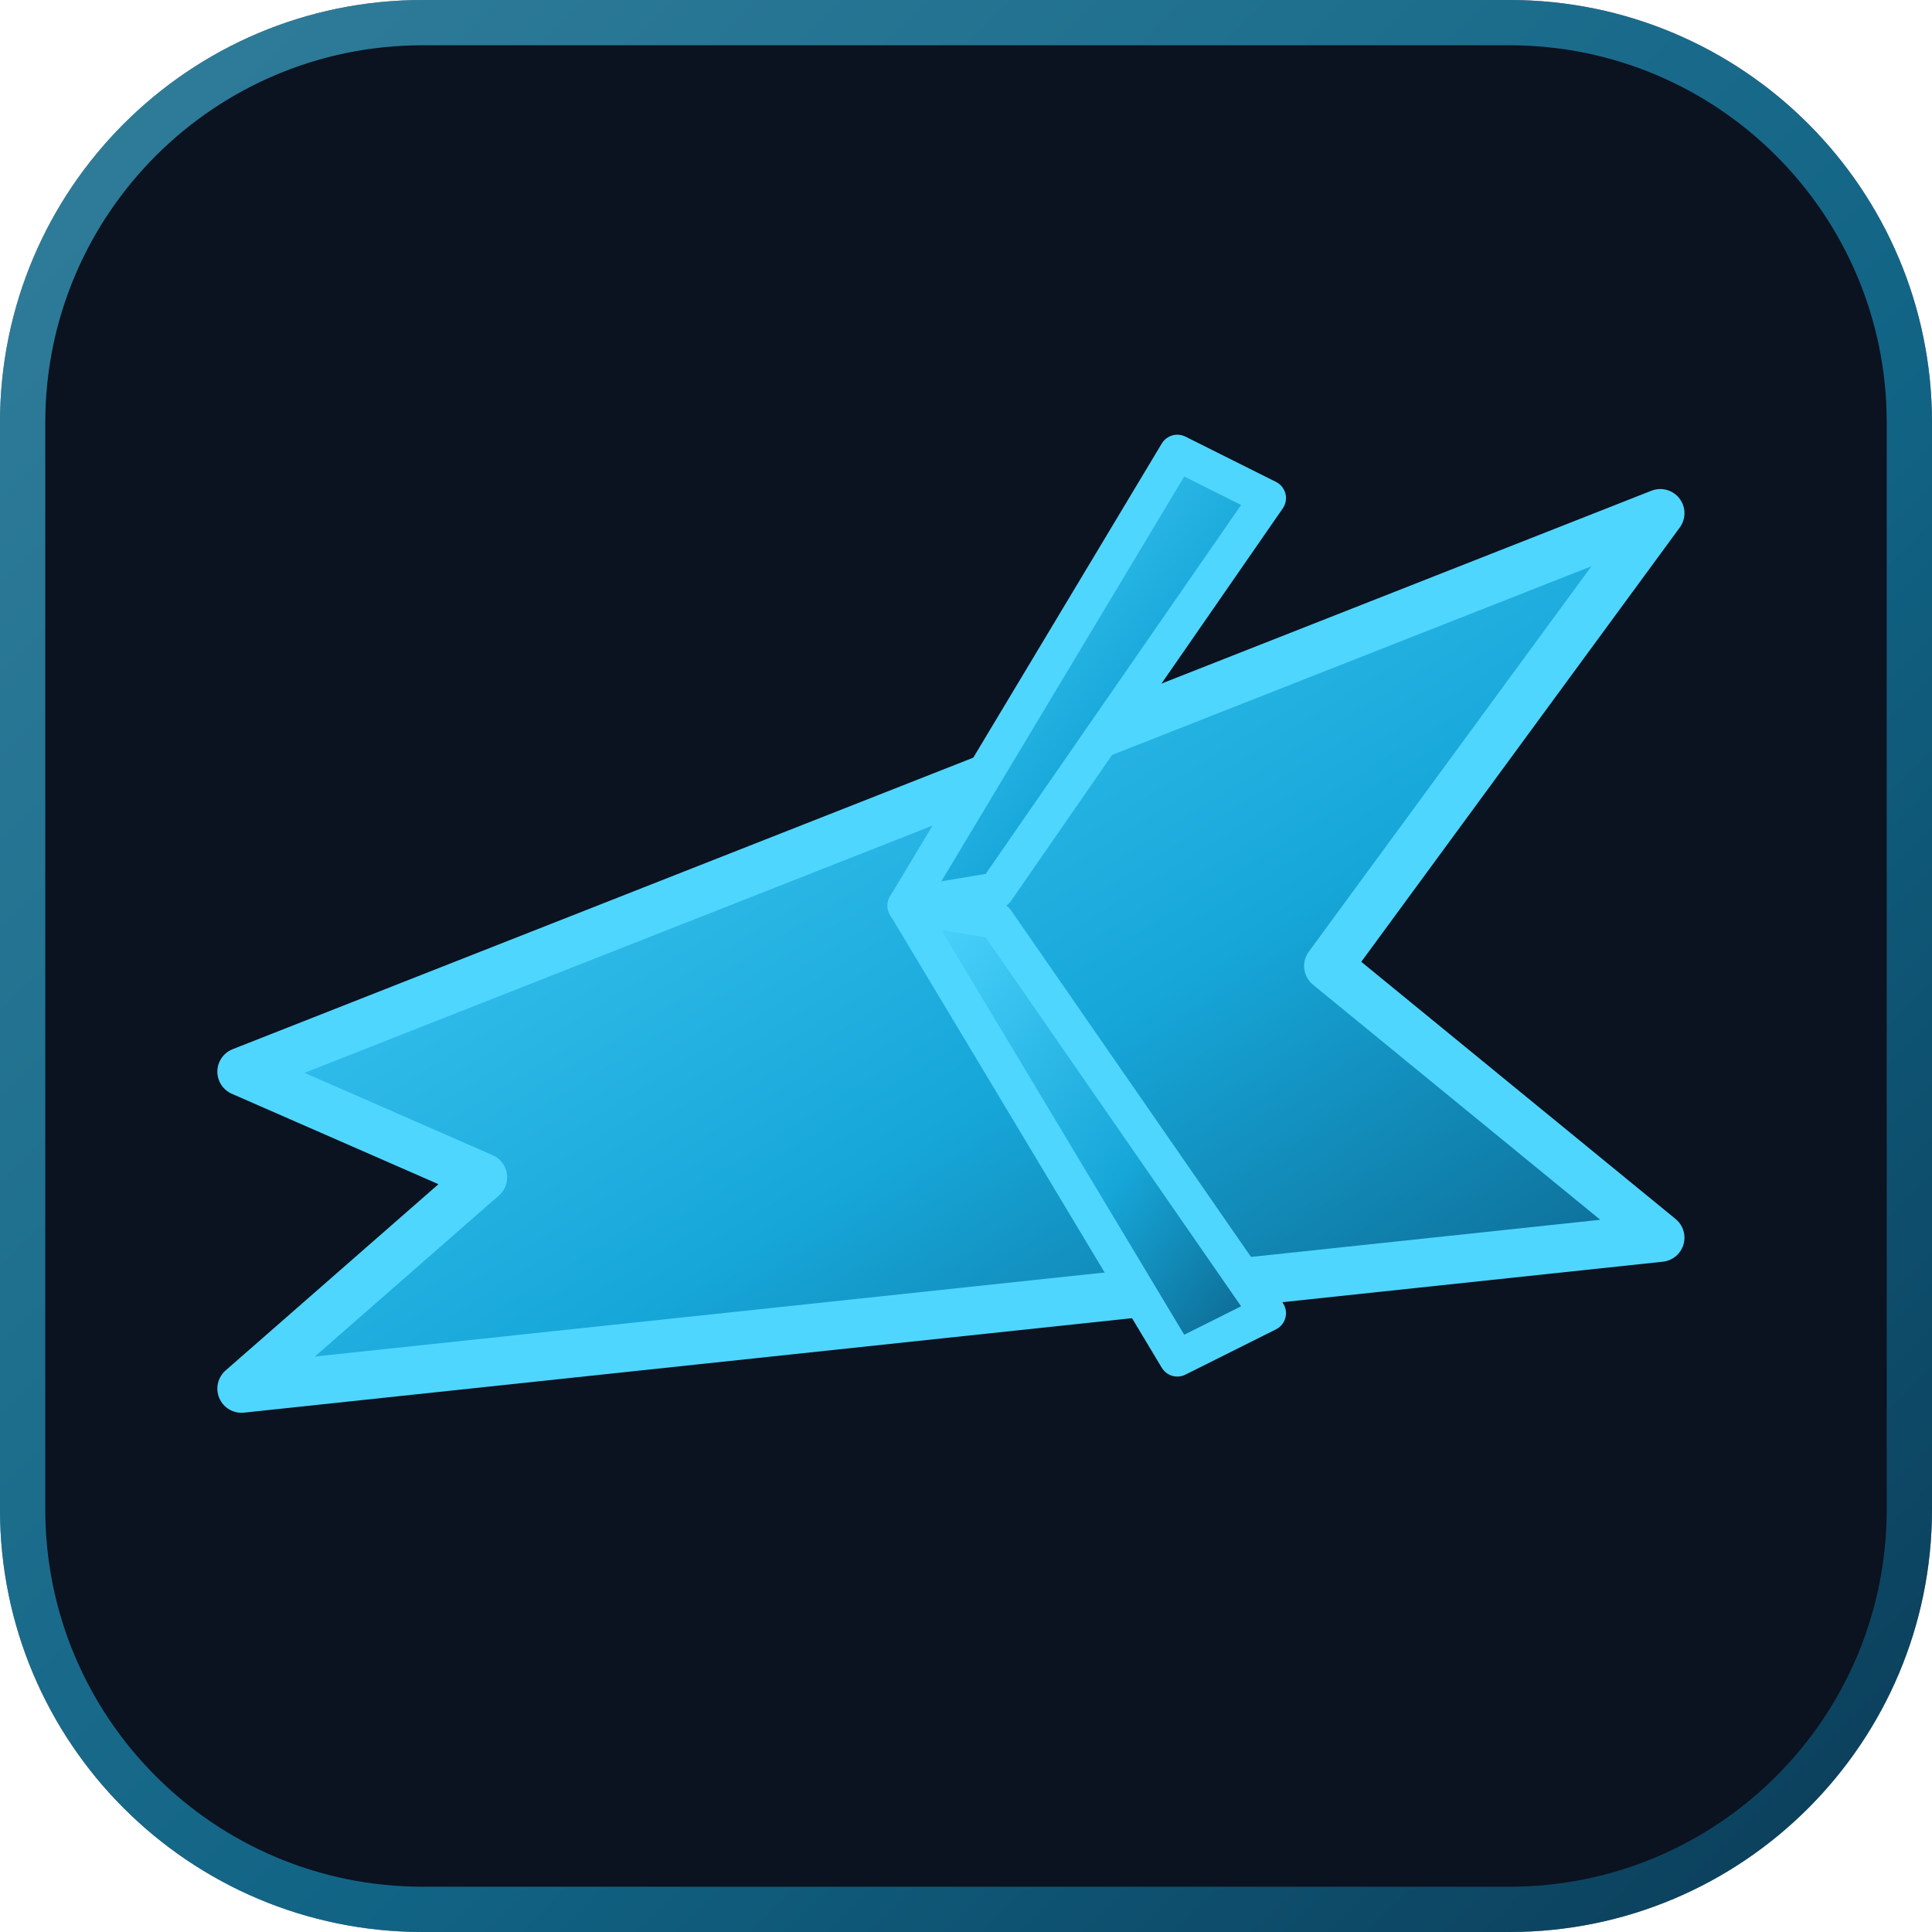
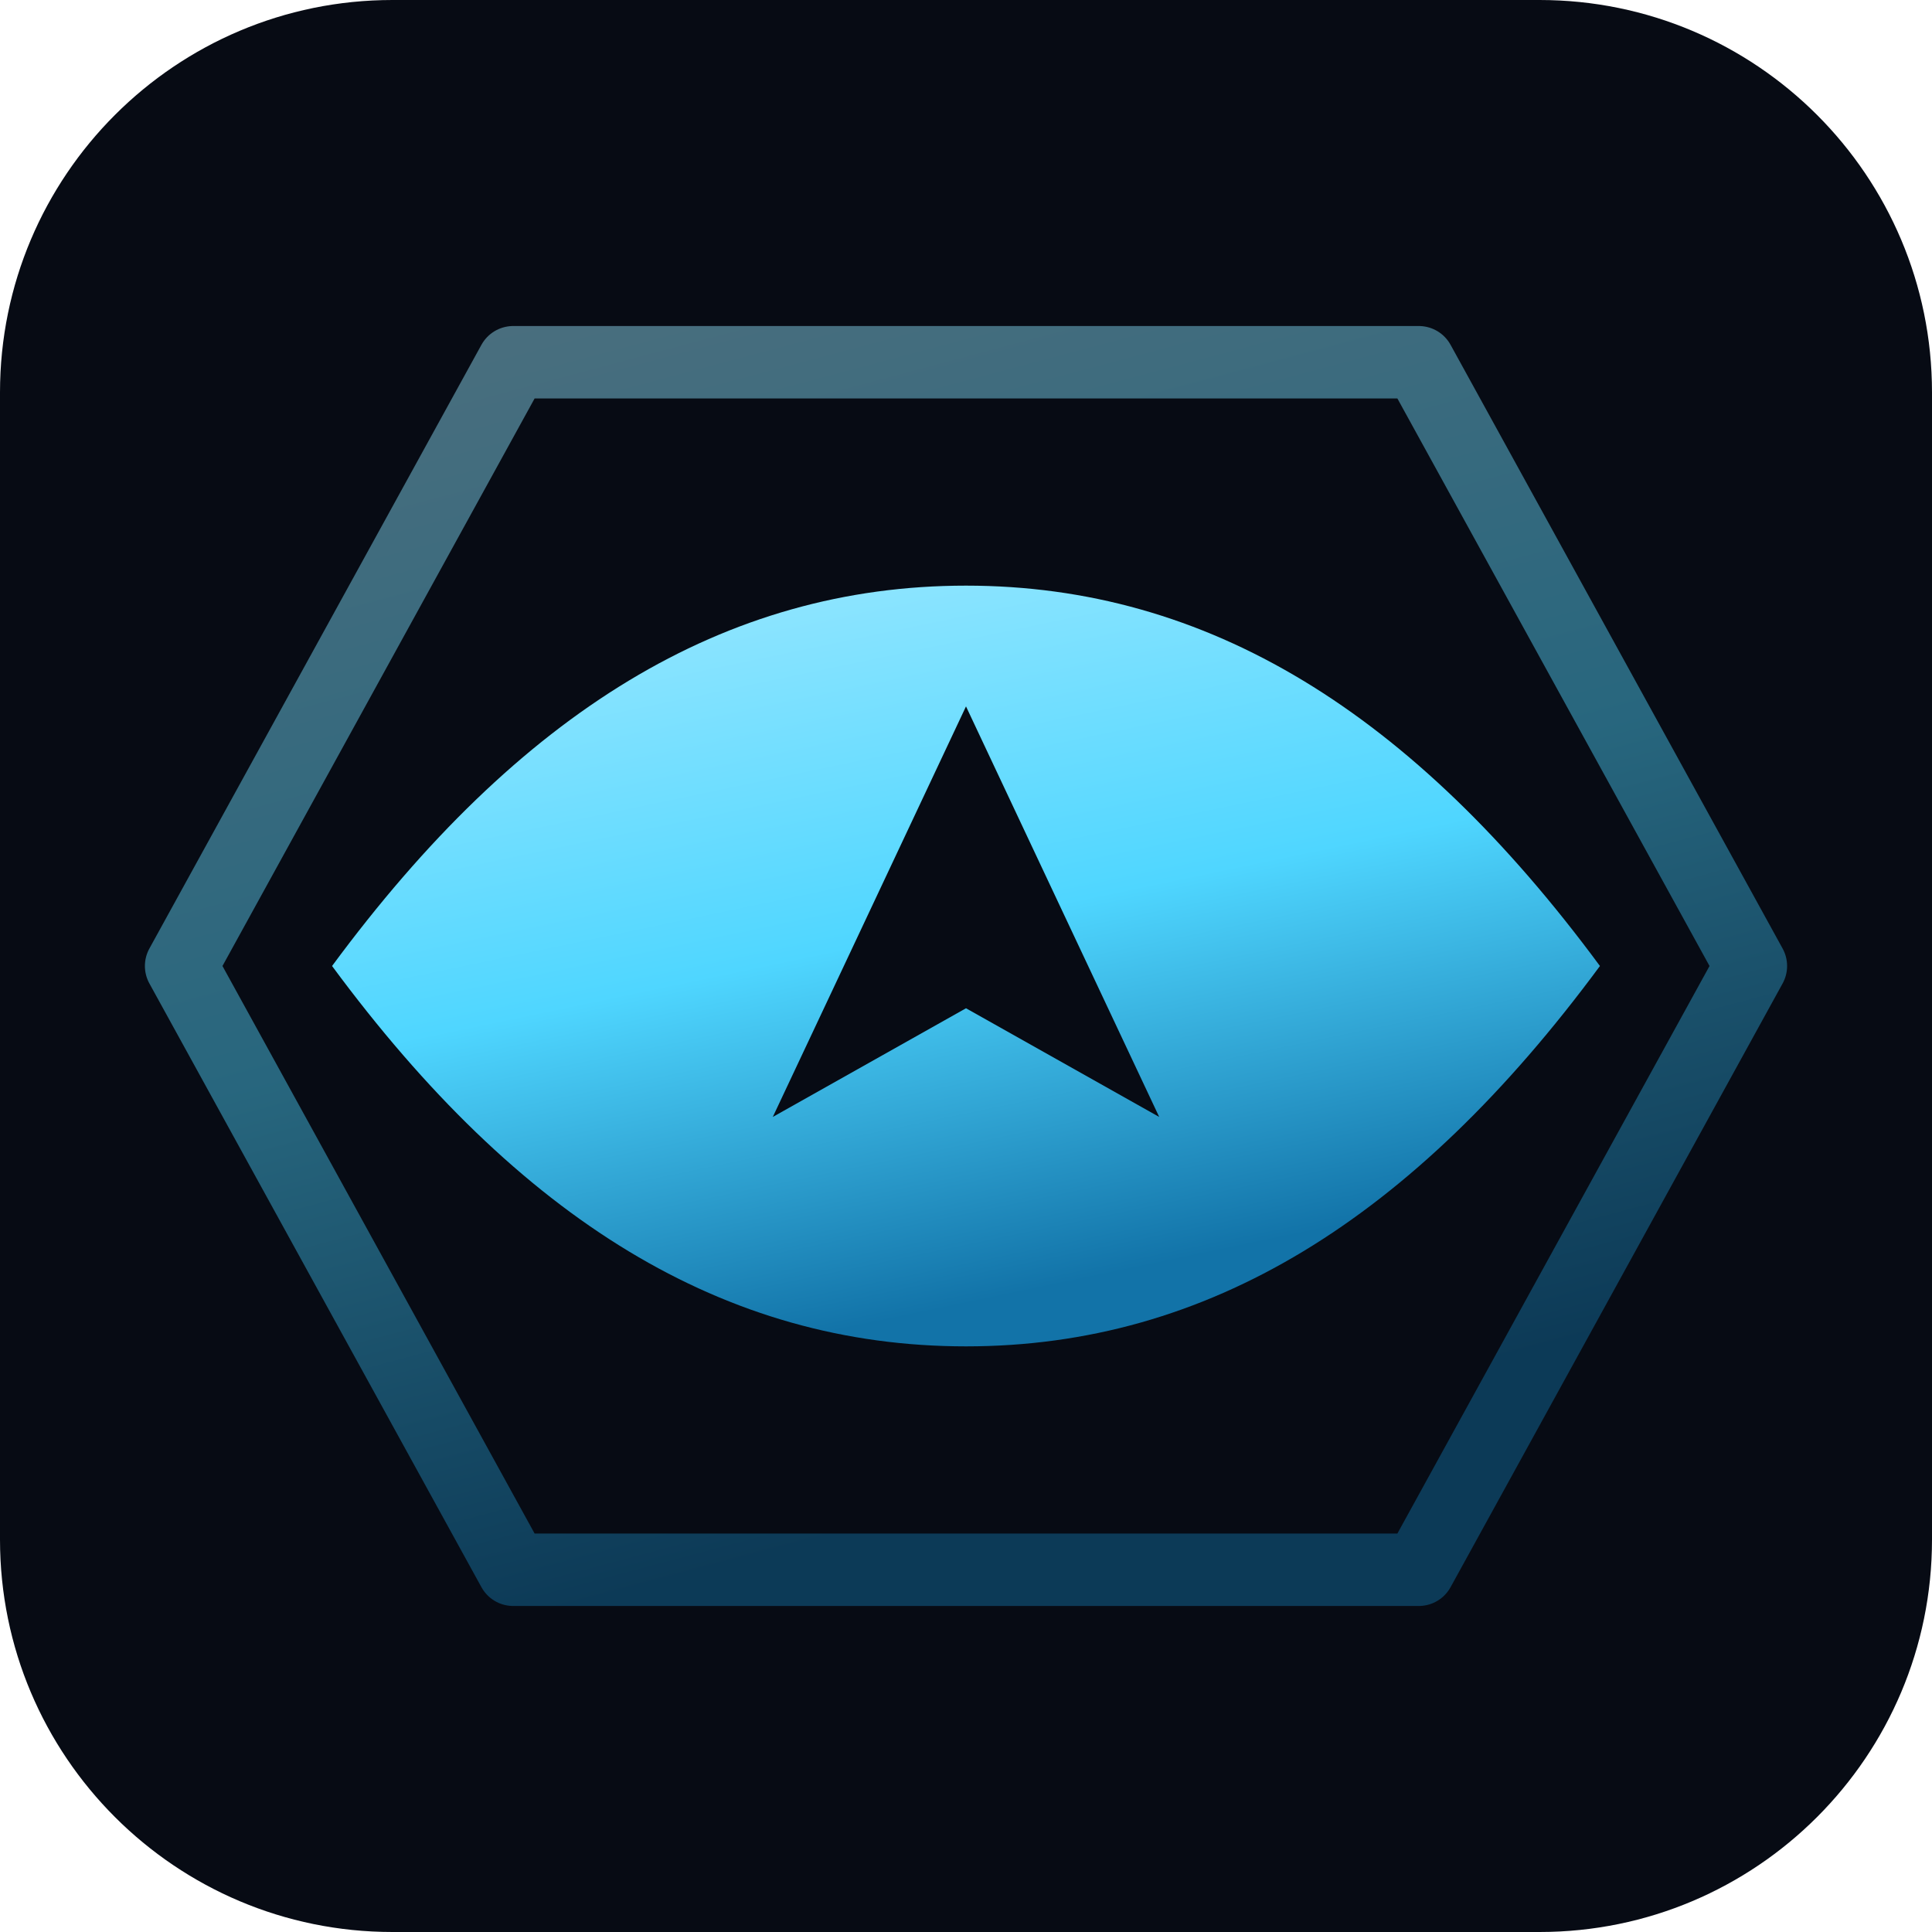
- <svg xmlns="http://www.w3.org/2000/svg" viewBox="0 0 64 64" role="img" aria-label="Parkjets Archive">
+ <svg xmlns="http://www.w3.org/2000/svg" viewBox="0 0 64 64" role="img" aria-label="EagleEye Hangar">
  <defs>
-     <linearGradient id="g" x1="0" y1="0" x2="1" y2="1">
-       <stop offset="0%" stop-color="#4fd6ff" />
-       <stop offset="60%" stop-color="#16a6d8" />
-       <stop offset="100%" stop-color="#0b5f86" />
+     <linearGradient id="ee" x1="0" y1="0" x2="0.35" y2="1">
+       <stop offset="0%" stop-color="#9fe9ff" />
+       <stop offset="55%" stop-color="#4fd6ff" />
+       <stop offset="100%" stop-color="#1273a8" />
    </linearGradient>
  </defs>
-   <rect width="64" height="64" rx="14" fill="#0b1220" />
-   <rect x="0.75" y="0.75" width="62.5" height="62.5" rx="13.25" fill="none" stroke="url(#g)" stroke-opacity="0.55" stroke-width="1.5" />
-   <g fill="url(#g)" stroke="#4fd6ff" stroke-width="1.6" stroke-linejoin="round" stroke-linecap="round">
-     <path d="M8 35.5 55 17l-11 15 11 9-47 5 8-7z" />
-     <path d="M30 30 39 15l3 1.5-9 13z" stroke-width="1.2" />
-     <path d="M30 30 39 45l3-1.5-9-13z" stroke-width="1.2" />
-   </g>
+   <rect width="64" height="64" rx="13" fill="#070b14" />
+   <path d="M6 32 17 12h30l11 20-11 20H17Z" fill="none" stroke="url(#ee)" stroke-opacity=".45" stroke-width="2.4" stroke-linejoin="round" />
+   <path d="M11 32c6.2-8.4 13-12.6 21-12.6S46.8 23.6 53 32c-6.2 8.4-13 12.6-21 12.6S17.2 40.4 11 32Z" fill="url(#ee)" />
+   <path d="M32 23.4 38.4 37 32 33.4 25.6 37Z" fill="#070b14" />
+   <path d="M32 46.6v3.2" stroke="url(#ee)" stroke-width="2.2" stroke-linecap="round" />
</svg>
